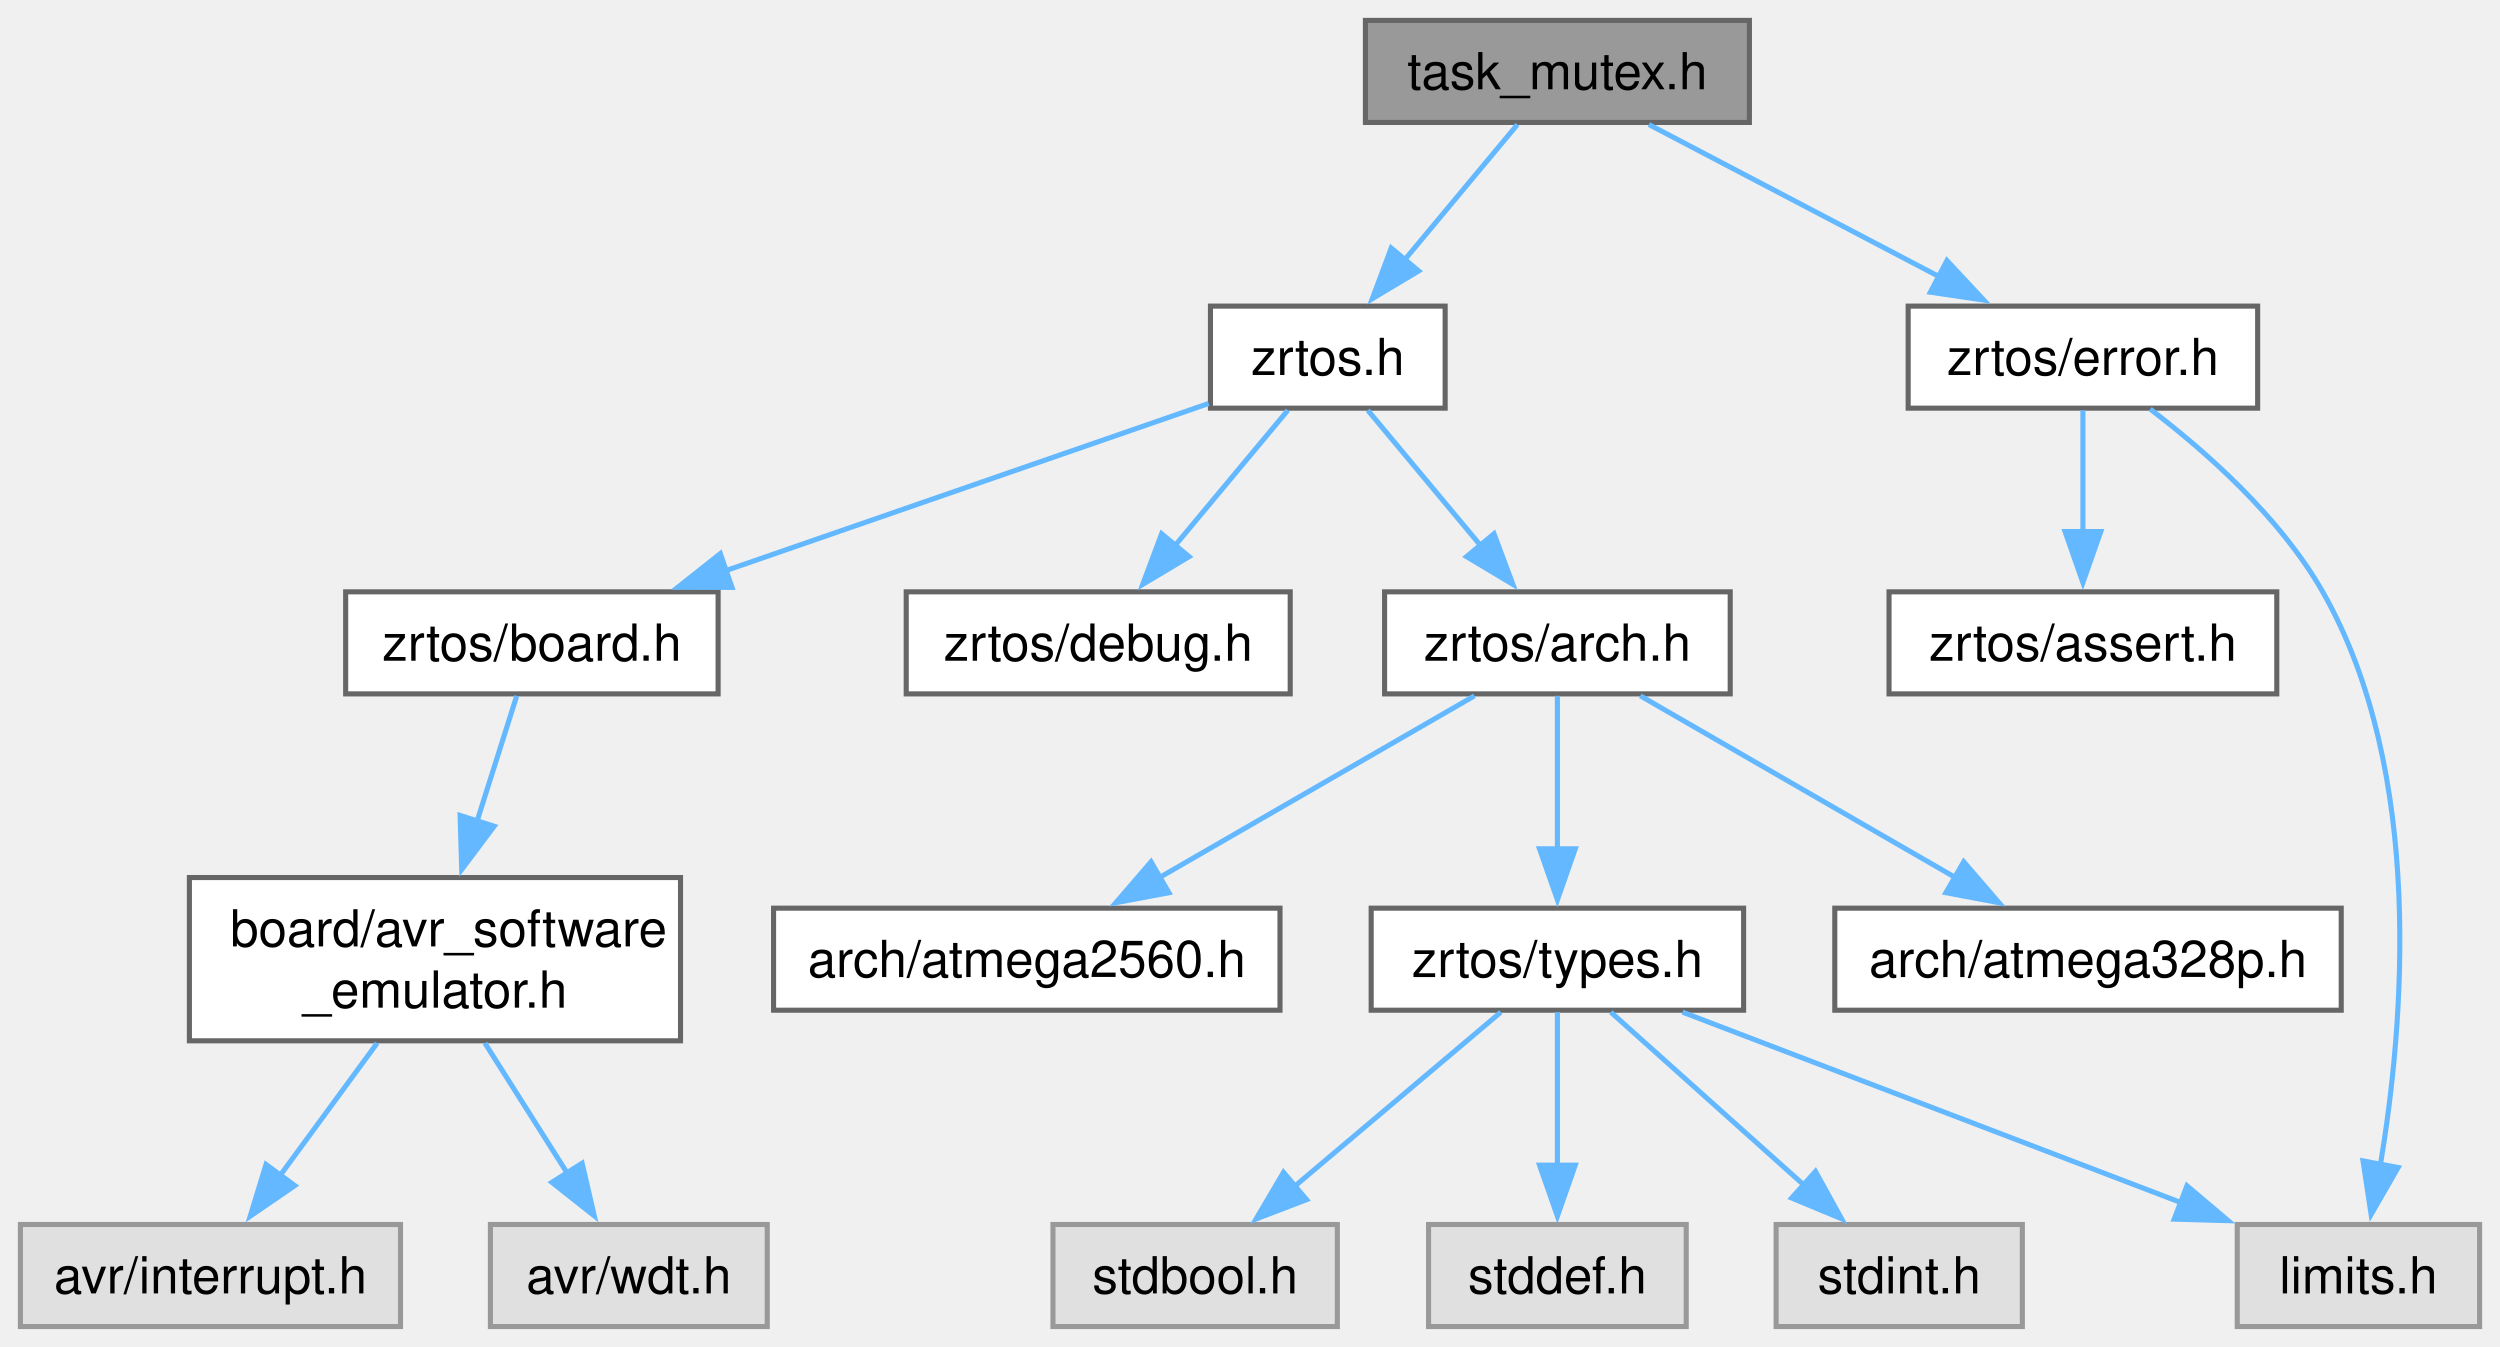
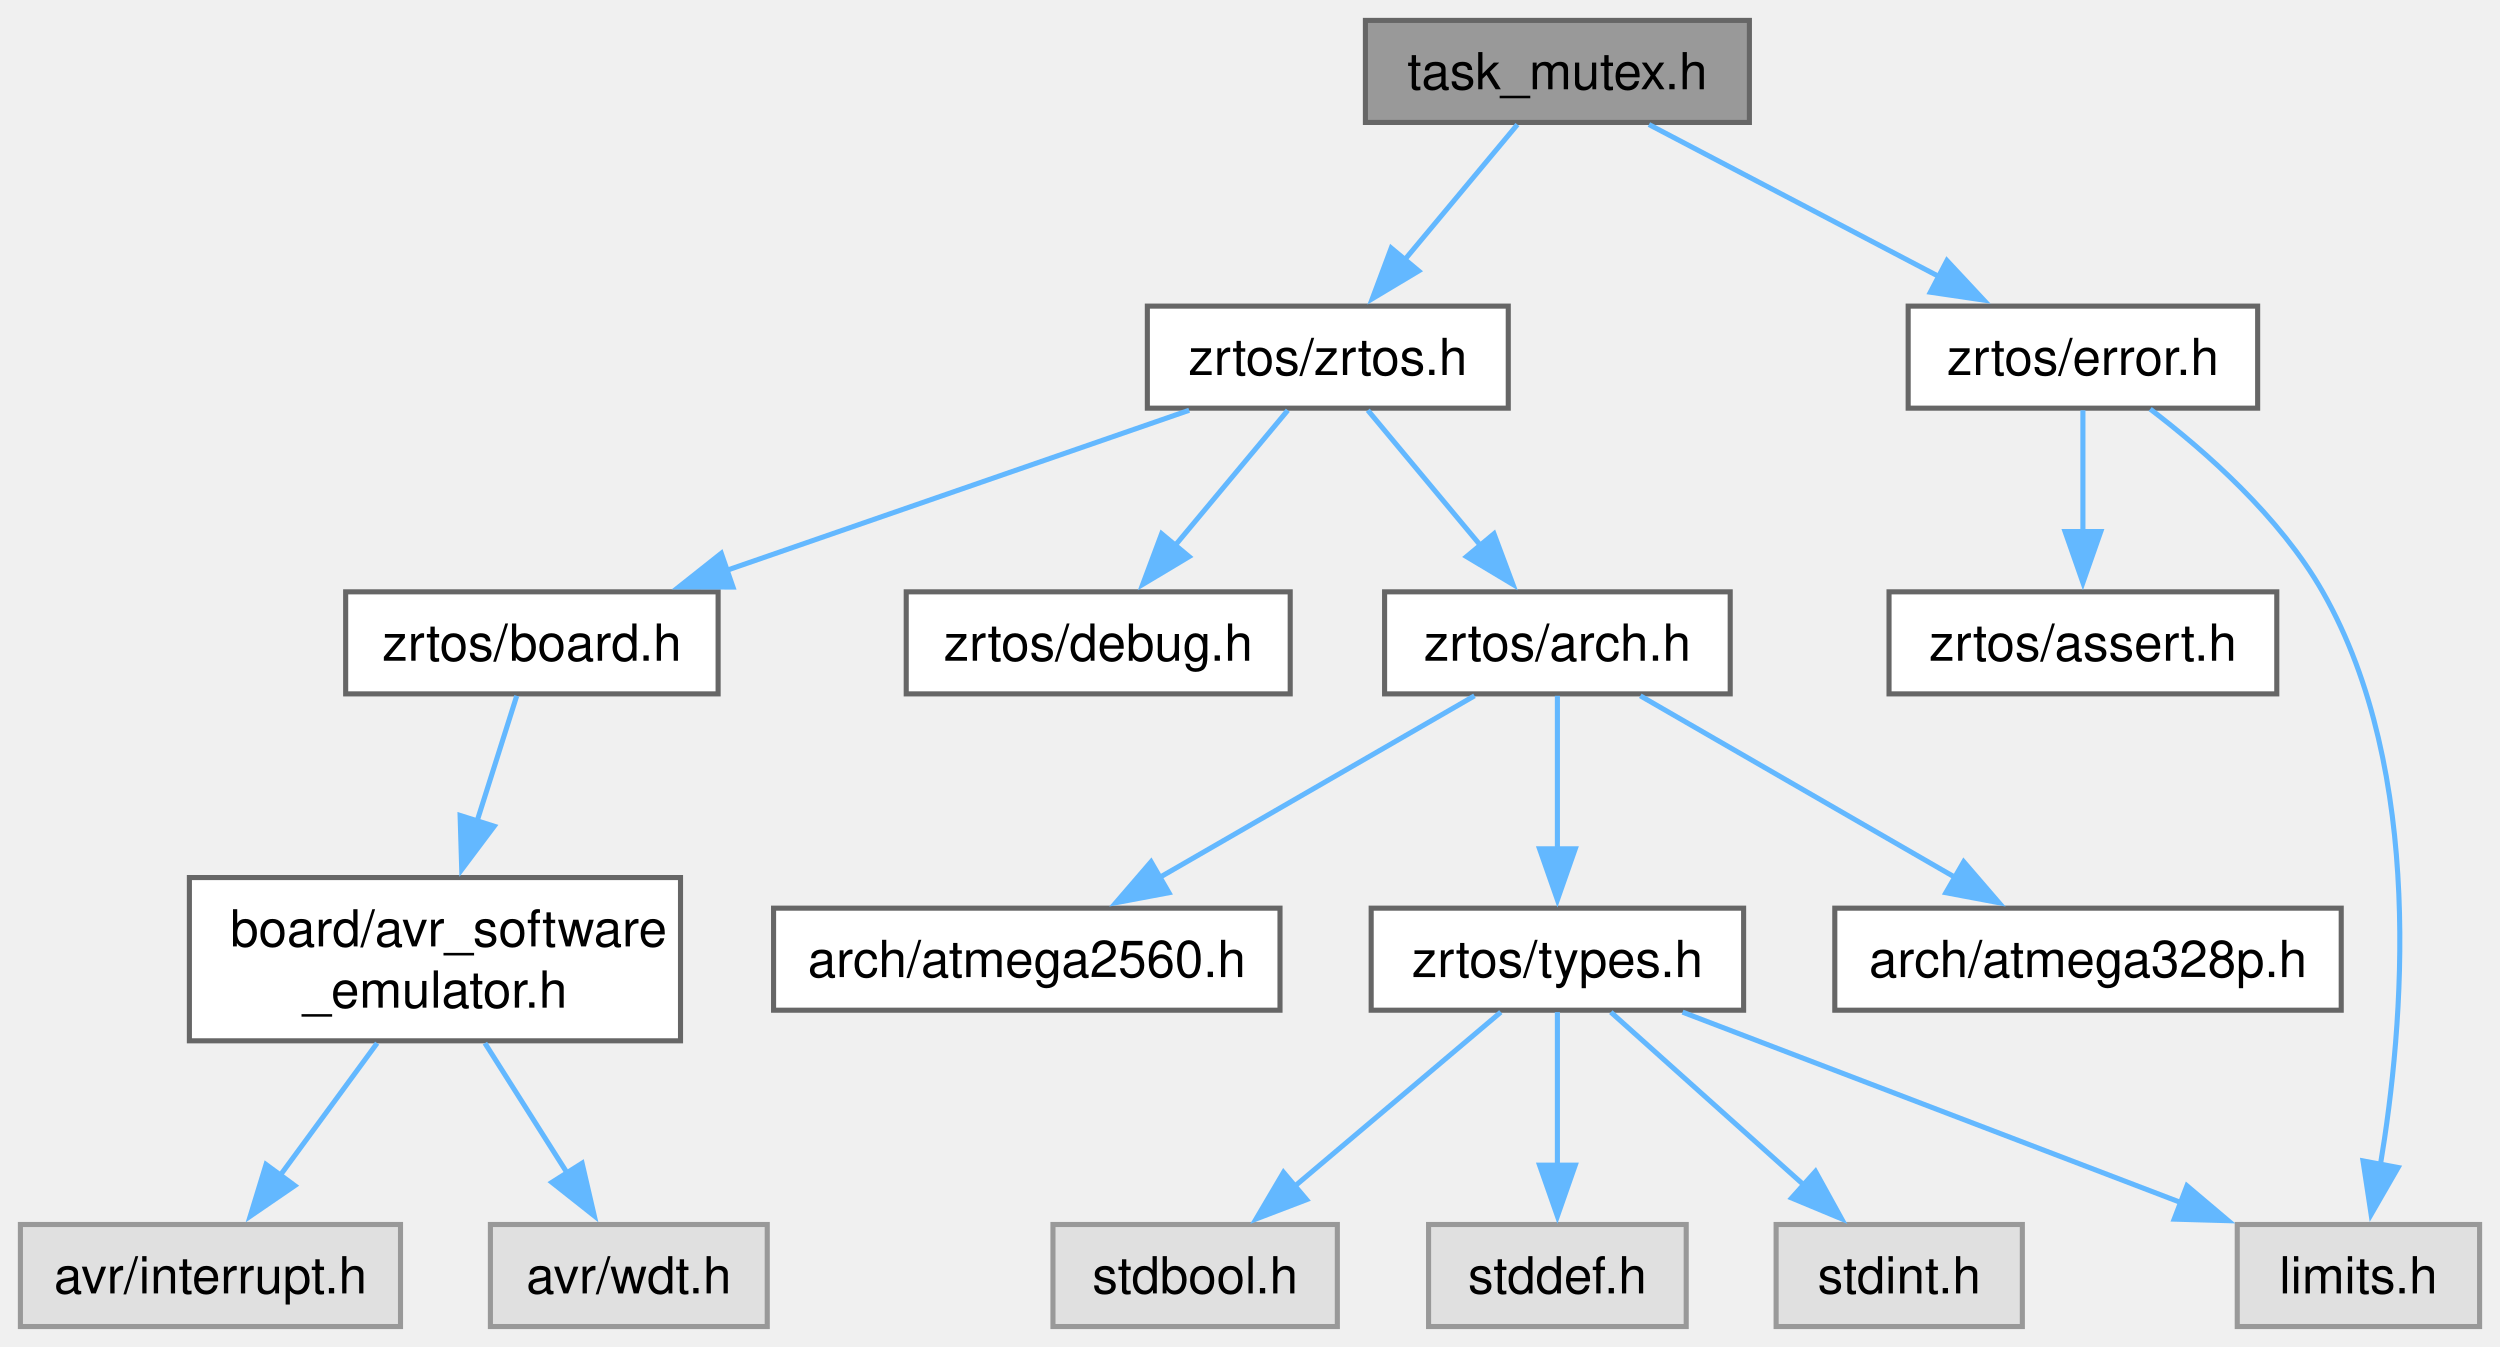
<svg xmlns="http://www.w3.org/2000/svg" xmlns:xlink="http://www.w3.org/1999/xlink" width="490pt" height="264pt" viewBox="0.00 0.00 490.00 264.00">
  <g id="graph0" class="graph" transform="scale(1 1) rotate(0) translate(4 260)">
    <g id="Node000001" class="node">
      <g id="a_Node000001">
        <a xlink:title=" ">
          <polygon fill="#999999" stroke="#666666" points="338.88,-256 263.62,-256 263.62,-236 338.88,-236 338.88,-256" />
          <text text-anchor="middle" x="301.25" y="-242.5" font-family="Helvetica,sans-Serif" font-size="10.00">task_mutex.h</text>
        </a>
      </g>
    </g>
    <g id="Node000002" class="node">
      <g id="a_Node000002">
        <a xlink:href="zrtos_8h.html" target="_top" xlink:title=" ">
-           <polygon fill="white" stroke="#666666" points="279.25,-200 233.25,-200 233.25,-180 279.25,-180 279.25,-200" />
-           <text text-anchor="middle" x="256.25" y="-186.5" font-family="Helvetica,sans-Serif" font-size="10.00">zrtos.h</text>
+           <polygon fill="white" stroke="#666666" points="291.62,-200 220.88,-200 220.88,-180 291.62,-180 291.62,-200" />
+           <text text-anchor="middle" x="256.25" y="-186.5" font-family="Helvetica,sans-Serif" font-size="10.00">zrtos/zrtos.h</text>
        </a>
      </g>
    </g>
    <g id="edge1_Node000001_Node000002" class="edge">
      <g id="a_edge1_Node000001_Node000002">
        <a xlink:title=" ">
          <path fill="none" stroke="#63b8ff" d="M293.41,-235.59C287.28,-228.24 278.58,-217.8 271.14,-208.87" />
          <polygon fill="#63b8ff" stroke="#63b8ff" points="274.06,-206.9 264.97,-201.46 268.68,-211.38 274.06,-206.9" />
        </a>
      </g>
    </g>
    <g id="Node000016" class="node">
      <g id="a_Node000016">
        <a xlink:href="error_8h.html" target="_top" xlink:title=" ">
          <polygon fill="white" stroke="#666666" points="438.5,-200 370,-200 370,-180 438.5,-180 438.5,-200" />
          <text text-anchor="middle" x="404.25" y="-186.5" font-family="Helvetica,sans-Serif" font-size="10.00">zrtos/error.h</text>
        </a>
      </g>
    </g>
    <g id="edge15_Node000001_Node000016" class="edge">
      <g id="a_edge15_Node000001_Node000016">
        <a xlink:title=" ">
          <path fill="none" stroke="#63b8ff" d="M319.19,-235.59C334.9,-227.36 357.98,-215.26 376.14,-205.74" />
          <polygon fill="#63b8ff" stroke="#63b8ff" points="377.6,-208.93 384.83,-201.18 374.35,-202.73 377.6,-208.93" />
        </a>
      </g>
    </g>
    <g id="Node000003" class="node">
      <g id="a_Node000003">
        <a xlink:href="debug_8h.html" target="_top" xlink:title=" ">
          <polygon fill="white" stroke="#666666" points="248.88,-144 173.62,-144 173.62,-124 248.88,-124 248.88,-144" />
          <text text-anchor="middle" x="211.25" y="-130.5" font-family="Helvetica,sans-Serif" font-size="10.00">zrtos/debug.h</text>
        </a>
      </g>
    </g>
    <g id="edge2_Node000002_Node000003" class="edge">
      <g id="a_edge2_Node000002_Node000003">
        <a xlink:title=" ">
          <path fill="none" stroke="#63b8ff" d="M248.41,-179.59C242.28,-172.24 233.58,-161.8 226.14,-152.87" />
          <polygon fill="#63b8ff" stroke="#63b8ff" points="229.06,-150.9 219.97,-145.46 223.68,-155.38 229.06,-150.9" />
        </a>
      </g>
    </g>
    <g id="Node000004" class="node">
      <g id="a_Node000004">
        <a xlink:href="arch_8h.html" target="_top" xlink:title=" ">
          <polygon fill="white" stroke="#666666" points="335.12,-144 267.38,-144 267.38,-124 335.12,-124 335.12,-144" />
          <text text-anchor="middle" x="301.25" y="-130.5" font-family="Helvetica,sans-Serif" font-size="10.00">zrtos/arch.h</text>
        </a>
      </g>
    </g>
    <g id="edge3_Node000002_Node000004" class="edge">
      <g id="a_edge3_Node000002_Node000004">
        <a xlink:title=" ">
          <path fill="none" stroke="#63b8ff" d="M264.09,-179.59C270.22,-172.24 278.92,-161.8 286.36,-152.87" />
          <polygon fill="#63b8ff" stroke="#63b8ff" points="288.82,-155.38 292.53,-145.46 283.44,-150.9 288.82,-155.38" />
        </a>
      </g>
    </g>
    <g id="Node000012" class="node">
      <g id="a_Node000012">
        <a xlink:href="board_8h.html" target="_top" xlink:title=" ">
          <polygon fill="white" stroke="#666666" points="136.75,-144 63.75,-144 63.75,-124 136.75,-124 136.75,-144" />
          <text text-anchor="middle" x="100.25" y="-130.5" font-family="Helvetica,sans-Serif" font-size="10.00">zrtos/board.h</text>
        </a>
      </g>
    </g>
    <g id="edge11_Node000002_Node000012" class="edge">
      <g id="a_edge11_Node000002_Node000012">
        <a xlink:title=" ">
-           <path fill="none" stroke="#63b8ff" d="M232.9,-180.92C207.87,-172.25 167.77,-158.37 138.21,-148.14" />
-           <polygon fill="#63b8ff" stroke="#63b8ff" points="139.47,-144.87 128.87,-144.91 137.18,-151.49 139.47,-144.87" />
+           <path fill="none" stroke="#63b8ff" d="M229.08,-179.59C203.95,-170.9 166.37,-157.89 138.27,-148.16" />
+           <polygon fill="#63b8ff" stroke="#63b8ff" points="139.66,-144.94 129.07,-144.97 137.37,-151.55 139.66,-144.94" />
        </a>
      </g>
    </g>
    <g id="Node000005" class="node">
      <g id="a_Node000005">
        <a xlink:href="types_8h.html" target="_top" xlink:title=" ">
          <polygon fill="white" stroke="#666666" points="337.75,-82 264.75,-82 264.75,-62 337.75,-62 337.75,-82" />
          <text text-anchor="middle" x="301.25" y="-68.5" font-family="Helvetica,sans-Serif" font-size="10.00">zrtos/types.h</text>
        </a>
      </g>
    </g>
    <g id="edge4_Node000004_Node000005" class="edge">
      <g id="a_edge4_Node000004_Node000005">
        <a xlink:title=" ">
          <path fill="none" stroke="#63b8ff" d="M301.25,-123.62C301.25,-115.56 301.25,-103.65 301.25,-93.41" />
          <polygon fill="#63b8ff" stroke="#63b8ff" points="304.75,-93.63 301.25,-83.63 297.75,-93.63 304.75,-93.63" />
        </a>
      </g>
    </g>
    <g id="Node000010" class="node">
      <g id="a_Node000010">
        <a xlink:href="atmega328p_8h.html" target="_top" xlink:title=" ">
          <polygon fill="white" stroke="#666666" points="454.88,-82 355.62,-82 355.62,-62 454.88,-62 454.88,-82" />
          <text text-anchor="middle" x="405.25" y="-68.5" font-family="Helvetica,sans-Serif" font-size="10.00">arch/atmega328p.h</text>
        </a>
      </g>
    </g>
    <g id="edge9_Node000004_Node000010" class="edge">
      <g id="a_edge9_Node000004_Node000010">
        <a xlink:title=" ">
          <path fill="none" stroke="#63b8ff" d="M317.5,-123.62C334.06,-114.07 360,-99.11 379.39,-87.92" />
          <polygon fill="#63b8ff" stroke="#63b8ff" points="380.89,-91.09 387.8,-83.07 377.39,-85.03 380.89,-91.09" />
        </a>
      </g>
    </g>
    <g id="Node000011" class="node">
      <g id="a_Node000011">
        <a xlink:href="atmega2560_8h.html" target="_top" xlink:title=" ">
          <polygon fill="white" stroke="#666666" points="246.88,-82 147.62,-82 147.62,-62 246.88,-62 246.88,-82" />
          <text text-anchor="middle" x="197.25" y="-68.5" font-family="Helvetica,sans-Serif" font-size="10.00">arch/atmega2560.h</text>
        </a>
      </g>
    </g>
    <g id="edge10_Node000004_Node000011" class="edge">
      <g id="a_edge10_Node000004_Node000011">
        <a xlink:title=" ">
          <path fill="none" stroke="#63b8ff" d="M285,-123.62C268.44,-114.07 242.5,-99.11 223.11,-87.92" />
          <polygon fill="#63b8ff" stroke="#63b8ff" points="225.11,-85.03 214.7,-83.07 221.61,-91.09 225.11,-85.03" />
        </a>
      </g>
    </g>
    <g id="Node000006" class="node">
      <g id="a_Node000006">
        <a xlink:title=" ">
          <polygon fill="#e0e0e0" stroke="#999999" points="258.12,-20 202.38,-20 202.38,0 258.12,0 258.12,-20" />
          <text text-anchor="middle" x="230.25" y="-6.5" font-family="Helvetica,sans-Serif" font-size="10.00">stdbool.h</text>
        </a>
      </g>
    </g>
    <g id="edge5_Node000005_Node000006" class="edge">
      <g id="a_edge5_Node000005_Node000006">
        <a xlink:title=" ">
          <path fill="none" stroke="#63b8ff" d="M290.16,-61.62C279.36,-52.5 262.73,-38.45 249.72,-27.46" />
          <polygon fill="#63b8ff" stroke="#63b8ff" points="252.09,-24.87 242.19,-21.09 247.57,-30.22 252.09,-24.87" />
        </a>
      </g>
    </g>
    <g id="Node000007" class="node">
      <g id="a_Node000007">
        <a xlink:title=" ">
          <polygon fill="#e0e0e0" stroke="#999999" points="326.5,-20 276,-20 276,0 326.5,0 326.5,-20" />
          <text text-anchor="middle" x="301.25" y="-6.5" font-family="Helvetica,sans-Serif" font-size="10.00">stddef.h</text>
        </a>
      </g>
    </g>
    <g id="edge6_Node000005_Node000007" class="edge">
      <g id="a_edge6_Node000005_Node000007">
        <a xlink:title=" ">
          <path fill="none" stroke="#63b8ff" d="M301.25,-61.62C301.25,-53.56 301.25,-41.65 301.25,-31.41" />
          <polygon fill="#63b8ff" stroke="#63b8ff" points="304.75,-31.63 301.25,-21.63 297.75,-31.63 304.75,-31.63" />
        </a>
      </g>
    </g>
    <g id="Node000008" class="node">
      <g id="a_Node000008">
        <a xlink:title=" ">
          <polygon fill="#e0e0e0" stroke="#999999" points="392.38,-20 344.12,-20 344.12,0 392.38,0 392.38,-20" />
          <text text-anchor="middle" x="368.25" y="-6.5" font-family="Helvetica,sans-Serif" font-size="10.00">stdint.h</text>
        </a>
      </g>
    </g>
    <g id="edge7_Node000005_Node000008" class="edge">
      <g id="a_edge7_Node000005_Node000008">
        <a xlink:title=" ">
          <path fill="none" stroke="#63b8ff" d="M311.72,-61.62C321.81,-52.59 337.3,-38.72 349.51,-27.78" />
          <polygon fill="#63b8ff" stroke="#63b8ff" points="351.83,-30.4 356.95,-21.12 347.16,-25.19 351.83,-30.4" />
        </a>
      </g>
    </g>
    <g id="Node000009" class="node">
      <g id="a_Node000009">
        <a xlink:title=" ">
          <polygon fill="#e0e0e0" stroke="#999999" points="482,-20 434.5,-20 434.5,0 482,0 482,-20" />
          <text text-anchor="middle" x="458.25" y="-6.5" font-family="Helvetica,sans-Serif" font-size="10.00">limits.h</text>
        </a>
      </g>
    </g>
    <g id="edge8_Node000005_Node000009" class="edge">
      <g id="a_edge8_Node000005_Node000009">
        <a xlink:title=" ">
          <path fill="none" stroke="#63b8ff" d="M325.78,-61.62C352.01,-51.6 393.82,-35.62 423.45,-24.3" />
          <polygon fill="#63b8ff" stroke="#63b8ff" points="424.64,-27.59 432.73,-20.75 422.14,-21.05 424.64,-27.59" />
        </a>
      </g>
    </g>
    <g id="Node000013" class="node">
      <g id="a_Node000013">
        <a xlink:href="avr__software__emulator_8h.html" target="_top" xlink:title=" ">
          <polygon fill="white" stroke="#666666" points="129.38,-88 33.12,-88 33.12,-56 129.38,-56 129.38,-88" />
          <text text-anchor="start" x="41.12" y="-74.5" font-family="Helvetica,sans-Serif" font-size="10.00">board/avr_software</text>
          <text text-anchor="middle" x="81.25" y="-62.5" font-family="Helvetica,sans-Serif" font-size="10.00">_emulator.h</text>
        </a>
      </g>
    </g>
    <g id="edge12_Node000012_Node000013" class="edge">
      <g id="a_edge12_Node000012_Node000013">
        <a xlink:title=" ">
          <path fill="none" stroke="#63b8ff" d="M97.28,-123.62C95.19,-117.02 92.28,-107.84 89.52,-99.11" />
          <polygon fill="#63b8ff" stroke="#63b8ff" points="92.86,-98.06 86.5,-89.58 86.18,-100.17 92.86,-98.06" />
        </a>
      </g>
    </g>
    <g id="Node000014" class="node">
      <g id="a_Node000014">
        <a xlink:title=" ">
          <polygon fill="#e0e0e0" stroke="#999999" points="74.5,-20 0,-20 0,0 74.5,0 74.5,-20" />
          <text text-anchor="middle" x="37.25" y="-6.5" font-family="Helvetica,sans-Serif" font-size="10.00">avr/interrupt.h</text>
        </a>
      </g>
    </g>
    <g id="edge13_Node000013_Node000014" class="edge">
      <g id="a_edge13_Node000013_Node000014">
        <a xlink:title=" ">
          <path fill="none" stroke="#63b8ff" d="M69.92,-55.55C64.13,-47.65 57.03,-37.97 50.94,-29.66" />
          <polygon fill="#63b8ff" stroke="#63b8ff" points="53.78,-27.62 45.04,-21.63 48.14,-31.76 53.78,-27.62" />
        </a>
      </g>
    </g>
    <g id="Node000015" class="node">
      <g id="a_Node000015">
        <a xlink:title=" ">
          <polygon fill="#e0e0e0" stroke="#999999" points="146.38,-20 92.12,-20 92.12,0 146.38,0 146.38,-20" />
          <text text-anchor="middle" x="119.25" y="-6.5" font-family="Helvetica,sans-Serif" font-size="10.00">avr/wdt.h</text>
        </a>
      </g>
    </g>
    <g id="edge14_Node000013_Node000015" class="edge">
      <g id="a_edge14_Node000013_Node000015">
        <a xlink:title=" ">
          <path fill="none" stroke="#63b8ff" d="M91.04,-55.55C95.98,-47.74 102.03,-38.19 107.26,-29.94" />
          <polygon fill="#63b8ff" stroke="#63b8ff" points="110.09,-32.01 112.48,-21.69 104.17,-28.26 110.09,-32.01" />
        </a>
      </g>
    </g>
    <g id="edge16_Node000016_Node000009" class="edge">
      <g id="a_edge16_Node000016_Node000009">
        <a xlink:title=" ">
          <path fill="none" stroke="#63b8ff" d="M417.44,-179.82C428.17,-171.64 442.87,-158.73 451.25,-144 471.39,-108.63 467.14,-59.01 462.52,-31.47" />
          <polygon fill="#63b8ff" stroke="#63b8ff" points="466.03,-31.17 460.74,-21.98 459.15,-32.46 466.03,-31.17" />
        </a>
      </g>
    </g>
    <g id="Node000017" class="node">
      <g id="a_Node000017">
        <a xlink:href="assert_8h.html" target="_top" xlink:title=" ">
          <polygon fill="white" stroke="#666666" points="442.25,-144 366.25,-144 366.25,-124 442.25,-124 442.25,-144" />
          <text text-anchor="middle" x="404.25" y="-130.5" font-family="Helvetica,sans-Serif" font-size="10.00">zrtos/assert.h</text>
        </a>
      </g>
    </g>
    <g id="edge17_Node000016_Node000017" class="edge">
      <g id="a_edge17_Node000016_Node000017">
        <a xlink:title=" ">
          <path fill="none" stroke="#63b8ff" d="M404.25,-179.59C404.25,-173.01 404.25,-163.96 404.25,-155.73" />
          <polygon fill="#63b8ff" stroke="#63b8ff" points="407.75,-155.81 404.25,-145.81 400.75,-155.81 407.75,-155.81" />
        </a>
      </g>
    </g>
  </g>
</svg>
